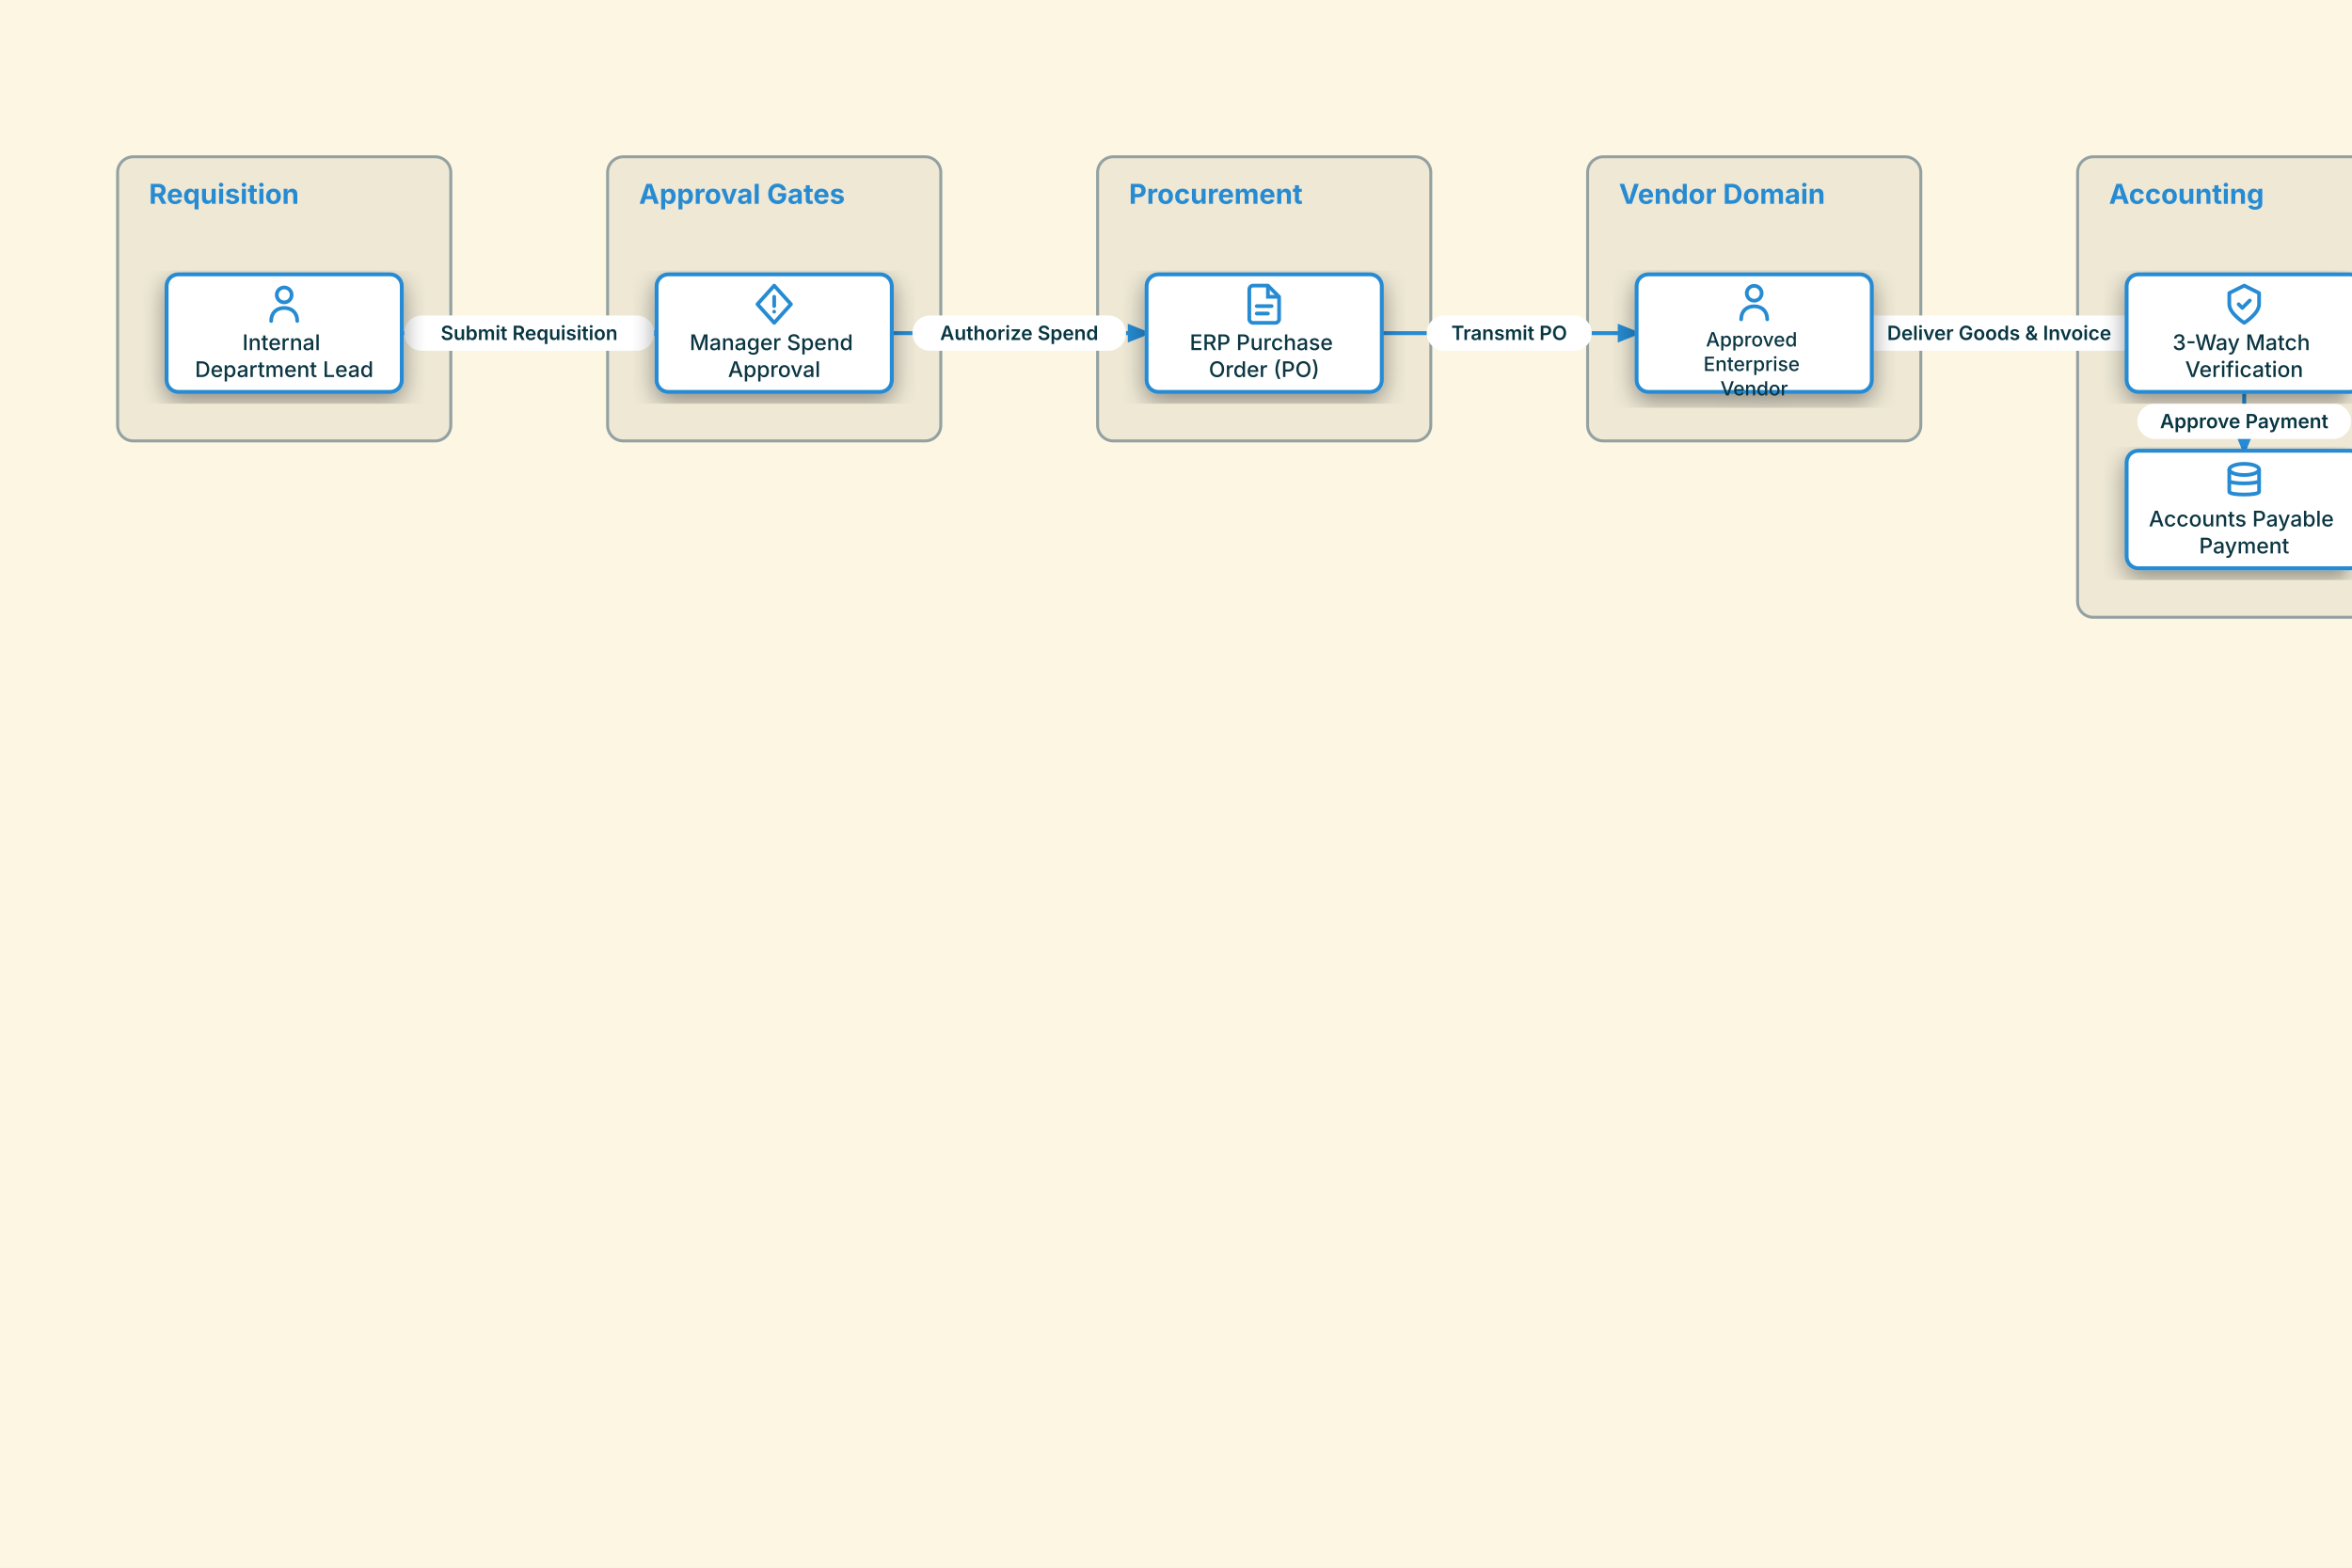
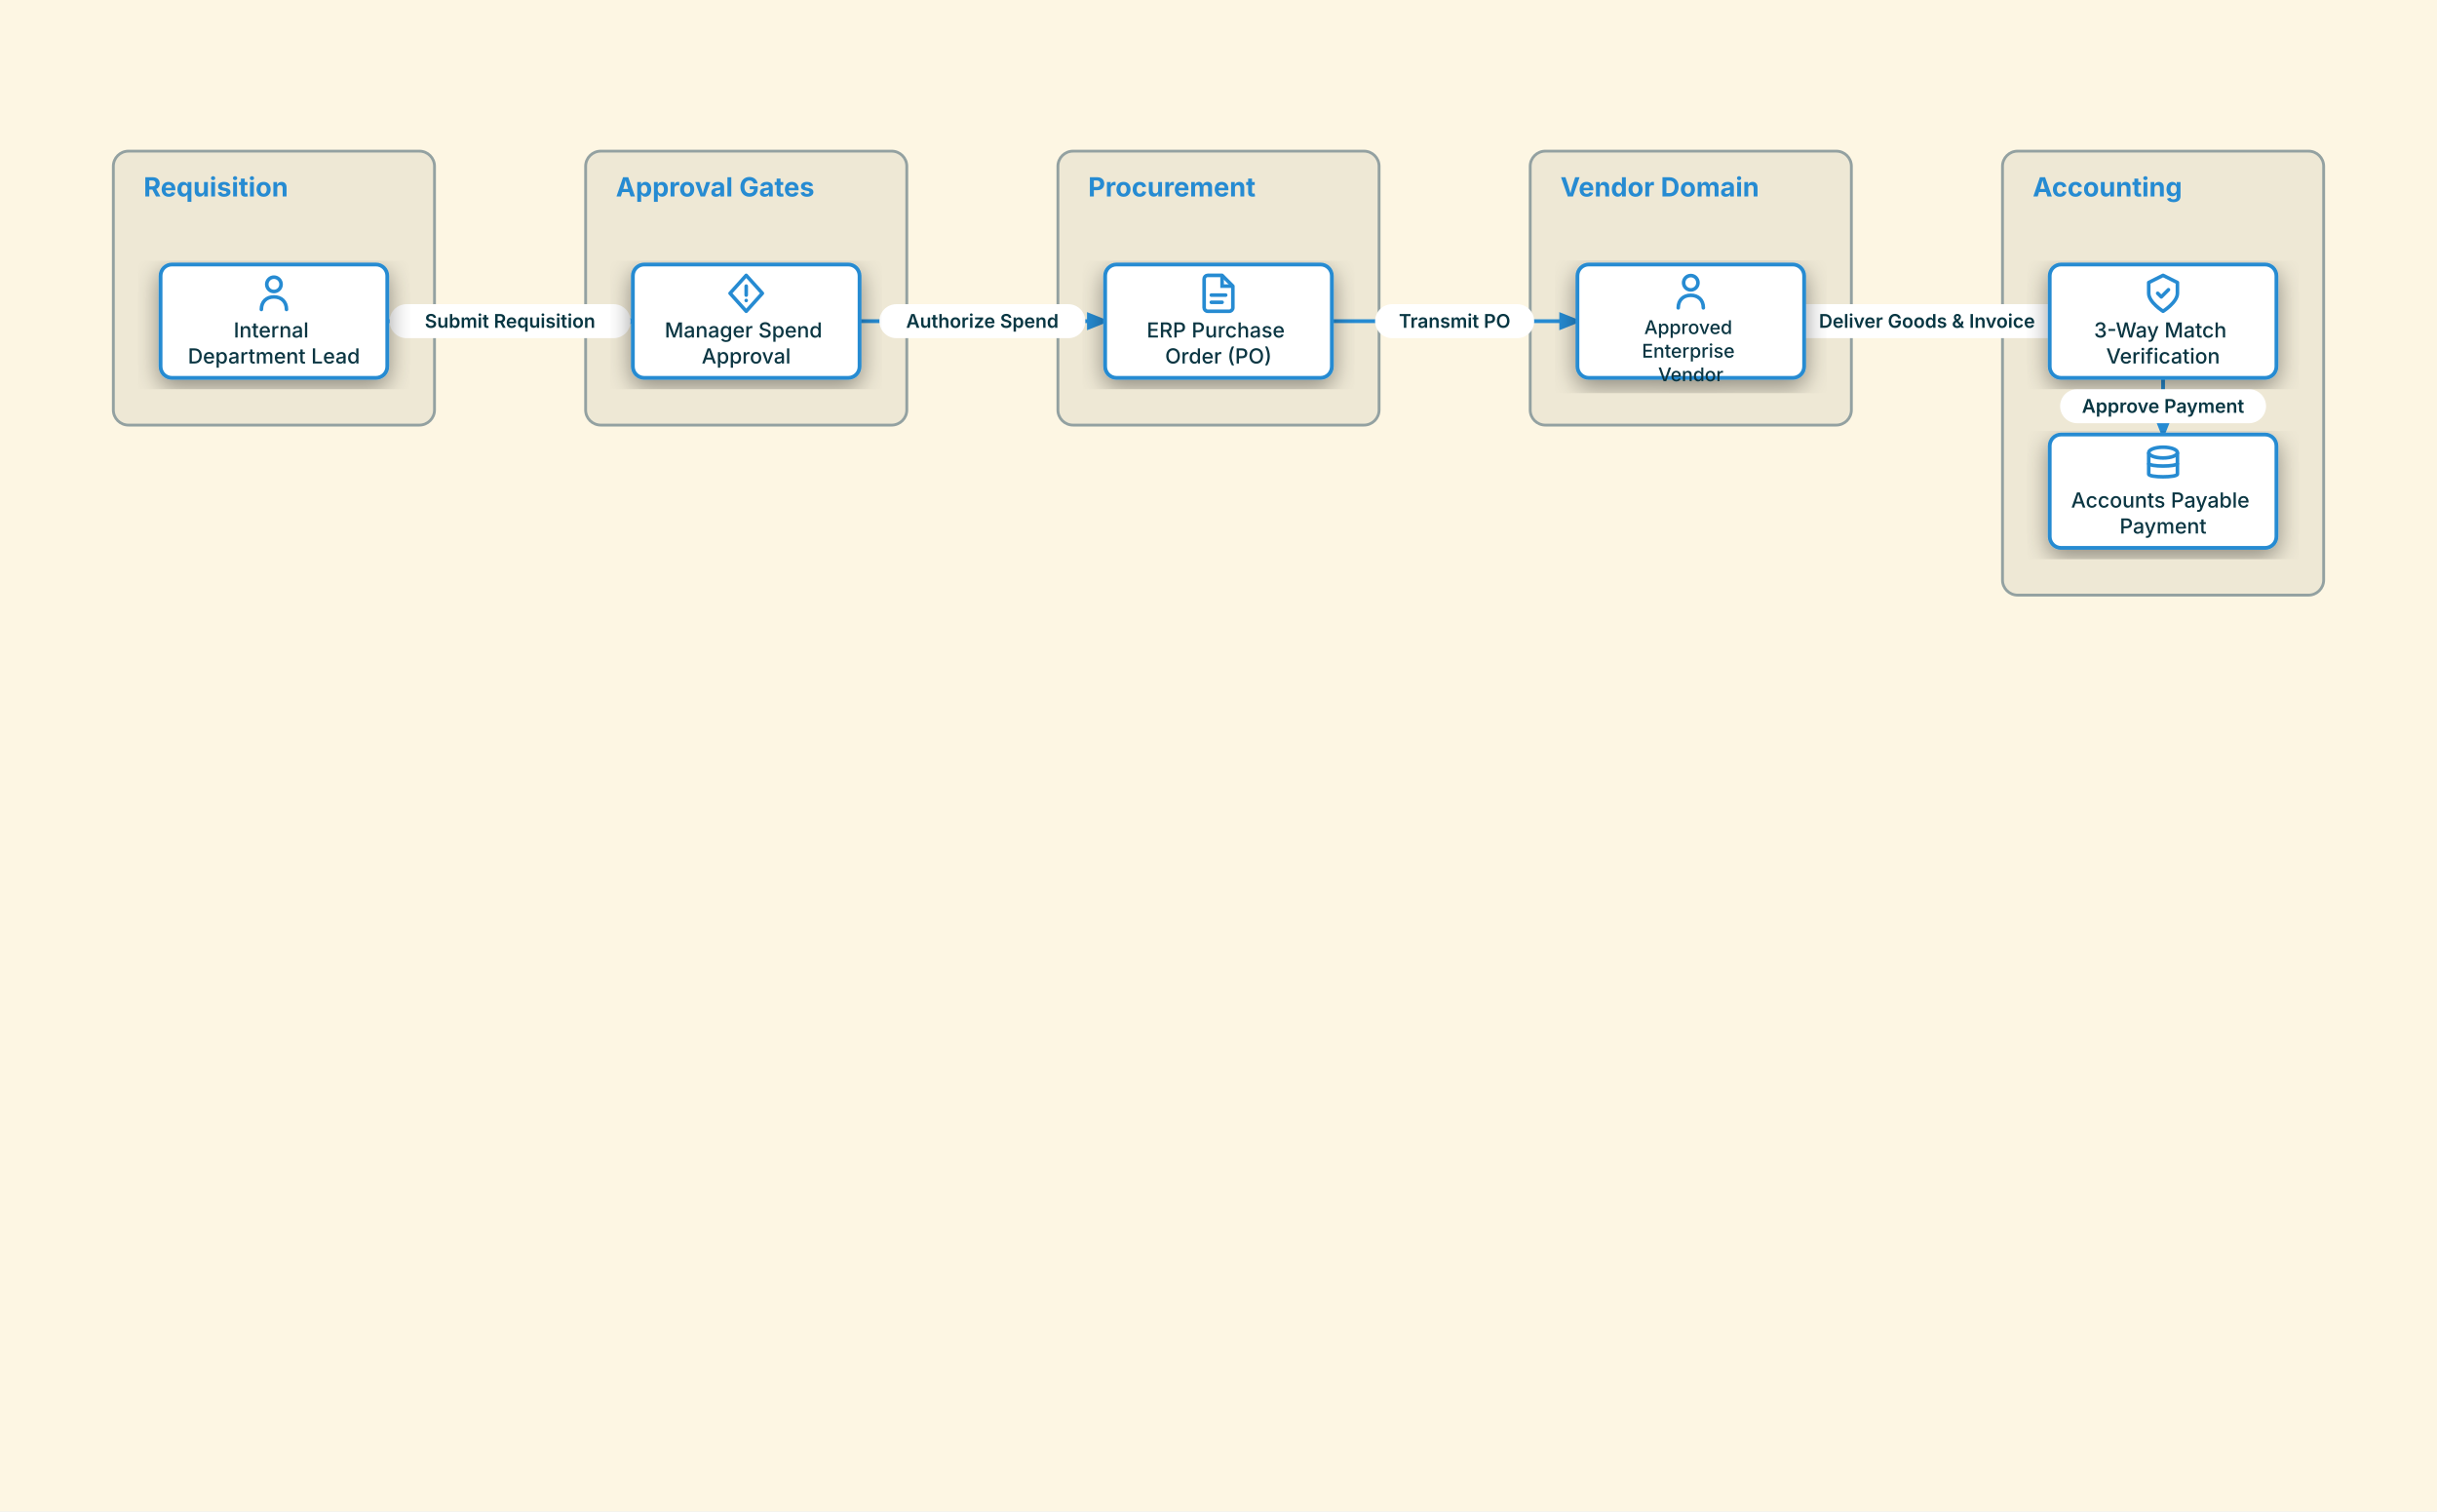
- <svg xmlns="http://www.w3.org/2000/svg" viewBox="0 0 1200 800" width="1200" height="800">
+ <svg xmlns="http://www.w3.org/2000/svg" viewBox="0 0 1290 800" width="1290" height="800">
  <defs>
    <marker id="arrow" viewBox="0 0 10 10" refX="8" refY="5" markerWidth="6" markerHeight="6" orient="auto-start-reverse">
      <path d="M 0 1 L 10 5 L 0 9 z" fill="#268BD2" />
    </marker>
    <marker id="arrow-tail" viewBox="0 0 10 10" refX="2" refY="5" markerWidth="6" markerHeight="6" orient="auto">
      <path d="M 10 1 L 0 5 L 10 9 z" fill="#268BD2" />
    </marker>
    <filter id="shadow" x="-10%" y="-10%" width="120%" height="120%">
      <feDropShadow dx="0" dy="4" stdDeviation="6" flood-color="#000000" flood-opacity="0.4" />
    </filter>
  </defs>
  <rect width="100%" height="100%" fill="#FDF6E3" />
  <g id="group_1">
    <rect x="60.0" y="80.0" width="170.0" height="145.0" rx="8" fill="#EEE8D5" stroke="#93A1A1" stroke-width="1.5" />
    <text x="76.0" y="104.0" fill="#268BD2" font-family="Inter, -apple-system, BlinkMacSystemFont, 'Segoe UI', Roboto, sans-serif" font-size="14" font-weight="bold">Requisition</text>
  </g>
  <g id="group_2">
    <rect x="310.0" y="80.0" width="170.0" height="145.0" rx="8" fill="#EEE8D5" stroke="#93A1A1" stroke-width="1.5" />
    <text x="326.0" y="104.0" fill="#268BD2" font-family="Inter, -apple-system, BlinkMacSystemFont, 'Segoe UI', Roboto, sans-serif" font-size="14" font-weight="bold">Approval Gates</text>
  </g>
  <g id="group_3">
    <rect x="560.0" y="80.0" width="170.0" height="145.0" rx="8" fill="#EEE8D5" stroke="#93A1A1" stroke-width="1.5" />
    <text x="576.0" y="104.0" fill="#268BD2" font-family="Inter, -apple-system, BlinkMacSystemFont, 'Segoe UI', Roboto, sans-serif" font-size="14" font-weight="bold">Procurement</text>
  </g>
  <g id="group_4">
    <rect x="810.0" y="80.0" width="170.0" height="145.0" rx="8" fill="#EEE8D5" stroke="#93A1A1" stroke-width="1.5" />
    <text x="826.0" y="104.0" fill="#268BD2" font-family="Inter, -apple-system, BlinkMacSystemFont, 'Segoe UI', Roboto, sans-serif" font-size="14" font-weight="bold">Vendor Domain</text>
  </g>
  <g id="group_5">
    <rect x="1060.0" y="80.0" width="170.0" height="235.0" rx="8" fill="#EEE8D5" stroke="#93A1A1" stroke-width="1.5" />
    <text x="1076.0" y="104.0" fill="#268BD2" font-family="Inter, -apple-system, BlinkMacSystemFont, 'Segoe UI', Roboto, sans-serif" font-size="14" font-weight="bold">Accounting</text>
  </g>
  <path d="M 205.0 170.0 L 335.0 170.0" fill="none" stroke="#268BD2" stroke-width="2" marker-end="url(#arrow)" />
  <g class="badge">
    <rect x="206.2" y="161.0" width="127.6" height="18.0" rx="9.0" fill="#FFFFFF" />
    <text x="270.0" y="173.5" fill="#073642" font-size="10.0" font-family="Inter, -apple-system, BlinkMacSystemFont, 'Segoe UI', Roboto, sans-serif" font-weight="600" text-anchor="middle">Submit Requisition</text>
  </g>
  <path d="M 455.0 170.0 L 585.0 170.0" fill="none" stroke="#268BD2" stroke-width="2" marker-end="url(#arrow)" />
  <g class="badge">
    <rect x="465.5" y="161.0" width="109.0" height="18.0" rx="9.0" fill="#FFFFFF" />
    <text x="520.0" y="173.5" fill="#073642" font-size="10.0" font-family="Inter, -apple-system, BlinkMacSystemFont, 'Segoe UI', Roboto, sans-serif" font-weight="600" text-anchor="middle">Authorize Spend</text>
  </g>
  <path d="M 705.0 170.0 L 835.0 170.0" fill="none" stroke="#268BD2" stroke-width="2" marker-end="url(#arrow)" />
  <g class="badge">
    <rect x="727.9" y="161.0" width="84.2" height="18.0" rx="9.0" fill="#FFFFFF" />
    <text x="770.0" y="173.5" fill="#073642" font-size="10.0" font-family="Inter, -apple-system, BlinkMacSystemFont, 'Segoe UI', Roboto, sans-serif" font-weight="600" text-anchor="middle">Transmit PO</text>
  </g>
  <path d="M 955.0 170.0 L 1085.0 170.0" fill="none" stroke="#268BD2" stroke-width="2" marker-end="url(#arrow)" />
  <g class="badge">
    <rect x="940.7" y="161.0" width="158.6" height="18.0" rx="9.0" fill="#FFFFFF" />
    <text x="1020.0" y="173.5" fill="#073642" font-size="10.0" font-family="Inter, -apple-system, BlinkMacSystemFont, 'Segoe UI', Roboto, sans-serif" font-weight="600" text-anchor="middle">Deliver Goods &amp; Invoice</text>
  </g>
  <path d="M 1145.0 200.0 L 1145.0 230.0" fill="none" stroke="#268BD2" stroke-width="2" marker-end="url(#arrow)" />
  <g class="badge">
    <rect x="1090.5" y="206.0" width="109.0" height="18.0" rx="9.0" fill="#FFFFFF" />
    <text x="1145.0" y="218.5" fill="#073642" font-size="10.0" font-family="Inter, -apple-system, BlinkMacSystemFont, 'Segoe UI', Roboto, sans-serif" font-weight="600" text-anchor="middle">Approve Payment</text>
  </g>
  <g id="requester" filter="url(#shadow)">
    <rect x="85.0" y="140.0" width="120.0" height="60.0" rx="6.0" fill="#FFFFFF" stroke="#268BD2" stroke-width="2.0" />
    <g class="icon icon-user" transform="translate(133.6, 143.85) scale(0.95)">
      <circle cx="12" cy="7" r="4" fill="none" stroke="#268BD2" stroke-width="2.0" />
      <path d="M 5 21 C 5 16.5 8 14 12 14 C 16 14 19 16.5 19 21" fill="none" stroke="#268BD2" stroke-width="2.0" stroke-linecap="round" />
    </g>
    <text x="145.0" y="178.65" text-anchor="middle" fill="#073642" font-family="Inter, -apple-system, BlinkMacSystemFont, 'Segoe UI', Roboto, sans-serif" font-size="11.0" font-weight="500">
      <tspan x="145.0" dy="0">Internal</tspan>
      <tspan x="145.0" dy="13.75">Department Lead</tspan>
    </text>
  </g>
  <g id="req_approval" filter="url(#shadow)">
    <rect x="335.0" y="140.0" width="120.0" height="60.0" rx="6.0" fill="#FFFFFF" stroke="#268BD2" stroke-width="2.0" />
    <g class="icon icon-decision" transform="translate(383.6, 143.85) scale(0.95)">
      <path d="M 12 2 L 21 12 L 12 22 L 3 12 Z" fill="none" stroke="#268BD2" stroke-width="2.0" stroke-linejoin="round" />
      <line x1="12" y1="8" x2="12" y2="13" stroke="#268BD2" stroke-width="2.0" stroke-linecap="round" />
      <circle cx="12" cy="16" r="1" fill="#268BD2" />
    </g>
    <text x="395.0" y="178.65" text-anchor="middle" fill="#073642" font-family="Inter, -apple-system, BlinkMacSystemFont, 'Segoe UI', Roboto, sans-serif" font-size="11.0" font-weight="500">
      <tspan x="395.0" dy="0">Manager Spend</tspan>
      <tspan x="395.0" dy="13.75">Approval</tspan>
    </text>
  </g>
  <g id="po_dispatch" filter="url(#shadow)">
    <rect x="585.0" y="140.0" width="120.0" height="60.0" rx="6.0" fill="#FFFFFF" stroke="#268BD2" stroke-width="2.0" />
    <g class="icon icon-document" transform="translate(633.6, 143.85) scale(0.95)">
      <path d="M 14 2 H 6 A 2 2 0 0 0 4 4 V 20 A 2 2 0 0 0 6 22 H 18 A 2 2 0 0 0 20 20 V 8 Z" fill="none" stroke="#268BD2" stroke-width="2.0" stroke-linejoin="round" />
      <polyline points="14,2 14,8 20,8" fill="none" stroke="#268BD2" stroke-width="2.0" />
      <line x1="8" y1="13" x2="16" y2="13" stroke="#268BD2" stroke-width="2.0" stroke-linecap="round" />
      <line x1="8" y1="17" x2="14" y2="17" stroke="#268BD2" stroke-width="2.0" stroke-linecap="round" />
    </g>
    <text x="645.0" y="178.65" text-anchor="middle" fill="#073642" font-family="Inter, -apple-system, BlinkMacSystemFont, 'Segoe UI', Roboto, sans-serif" font-size="11.0" font-weight="500">
      <tspan x="645.0" dy="0">ERP Purchase</tspan>
      <tspan x="645.0" dy="13.75">Order (PO)</tspan>
    </text>
  </g>
  <g id="vendor" filter="url(#shadow)">
    <rect x="835.0" y="140.0" width="120.0" height="60.0" rx="6.0" fill="#FFFFFF" stroke="#268BD2" stroke-width="2.0" />
    <g class="icon icon-user" transform="translate(883.6, 143.0) scale(0.95)">
      <circle cx="12" cy="7" r="4" fill="none" stroke="#268BD2" stroke-width="2.0" />
      <path d="M 5 21 C 5 16.5 8 14 12 14 C 16 14 19 16.5 19 21" fill="none" stroke="#268BD2" stroke-width="2.0" stroke-linecap="round" />
    </g>
    <text x="895.0" y="176.8" text-anchor="middle" fill="#073642" font-family="Inter, -apple-system, BlinkMacSystemFont, 'Segoe UI', Roboto, sans-serif" font-size="10.0" font-weight="500">
      <tspan x="895.0" dy="0">Approved</tspan>
      <tspan x="895.0" dy="12.5">Enterprise</tspan>
      <tspan x="895.0" dy="12.5">Vendor</tspan>
    </text>
  </g>
  <g id="match_3way" filter="url(#shadow)">
    <rect x="1085.0" y="140.0" width="120.0" height="60.0" rx="6.0" fill="#FFFFFF" stroke="#268BD2" stroke-width="2.0" />
    <g class="icon icon-shield" transform="translate(1133.6, 143.85) scale(0.95)">
      <path d="M 12 2 L 20 6 V 12 C 20 17 12 22 12 22 C 12 22 4 17 4 12 V 6 Z" fill="none" stroke="#268BD2" stroke-width="2.0" stroke-linejoin="round" />
      <polyline points="9,12 11,14 15,10" fill="none" stroke="#268BD2" stroke-width="2.0" stroke-linecap="round" stroke-linejoin="round" />
    </g>
    <text x="1145.0" y="178.65" text-anchor="middle" fill="#073642" font-family="Inter, -apple-system, BlinkMacSystemFont, 'Segoe UI', Roboto, sans-serif" font-size="11.0" font-weight="500">
      <tspan x="1145.0" dy="0">3-Way Match</tspan>
      <tspan x="1145.0" dy="13.75">Verification</tspan>
    </text>
  </g>
  <g id="ap_disburse" filter="url(#shadow)">
    <rect x="1085.0" y="230.0" width="120.0" height="60.0" rx="6.0" fill="#FFFFFF" stroke="#268BD2" stroke-width="2.0" />
    <g class="icon icon-storage" transform="translate(1133.6, 233.85) scale(0.95)">
      <ellipse cx="12" cy="6" rx="8" ry="3" fill="none" stroke="#268BD2" stroke-width="2.0" />
      <path d="M 4 6 V 18 C 4 20 20 20 20 18 V 6" fill="none" stroke="#268BD2" stroke-width="2.0" />
      <path d="M 4 12 C 4 14 20 14 20 12" fill="none" stroke="#268BD2" stroke-width="2.0" />
    </g>
    <text x="1145.0" y="268.65" text-anchor="middle" fill="#073642" font-family="Inter, -apple-system, BlinkMacSystemFont, 'Segoe UI', Roboto, sans-serif" font-size="11.0" font-weight="500">
      <tspan x="1145.0" dy="0">Accounts Payable</tspan>
      <tspan x="1145.0" dy="13.75">Payment</tspan>
    </text>
  </g>
</svg>
